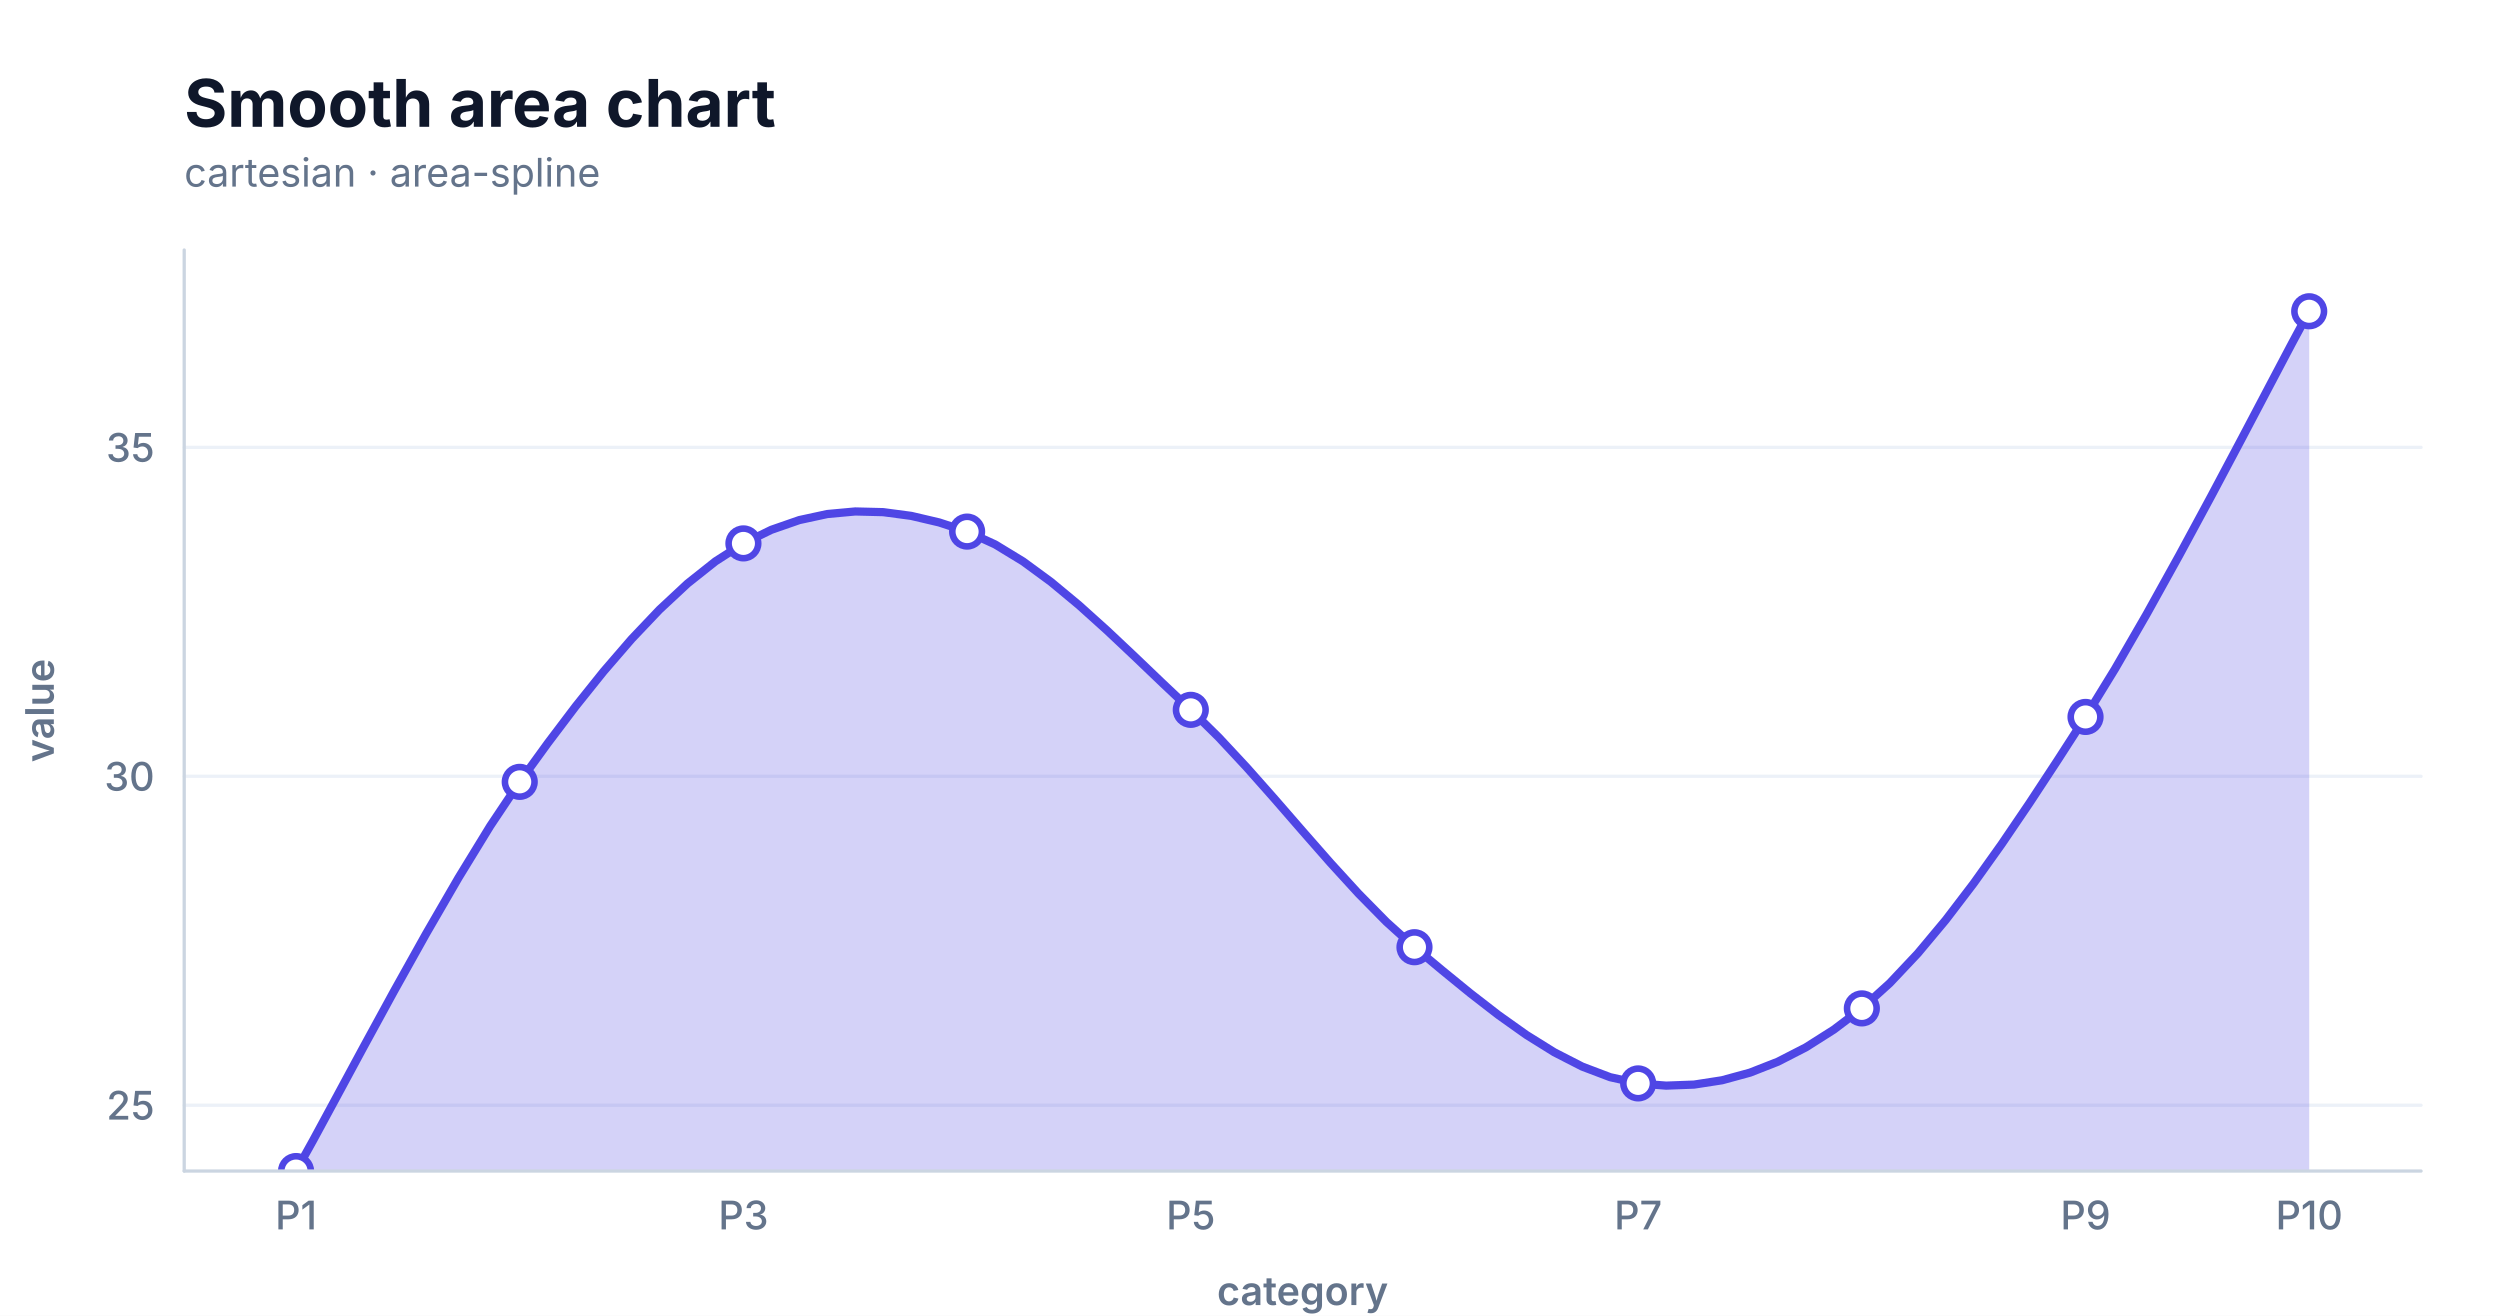
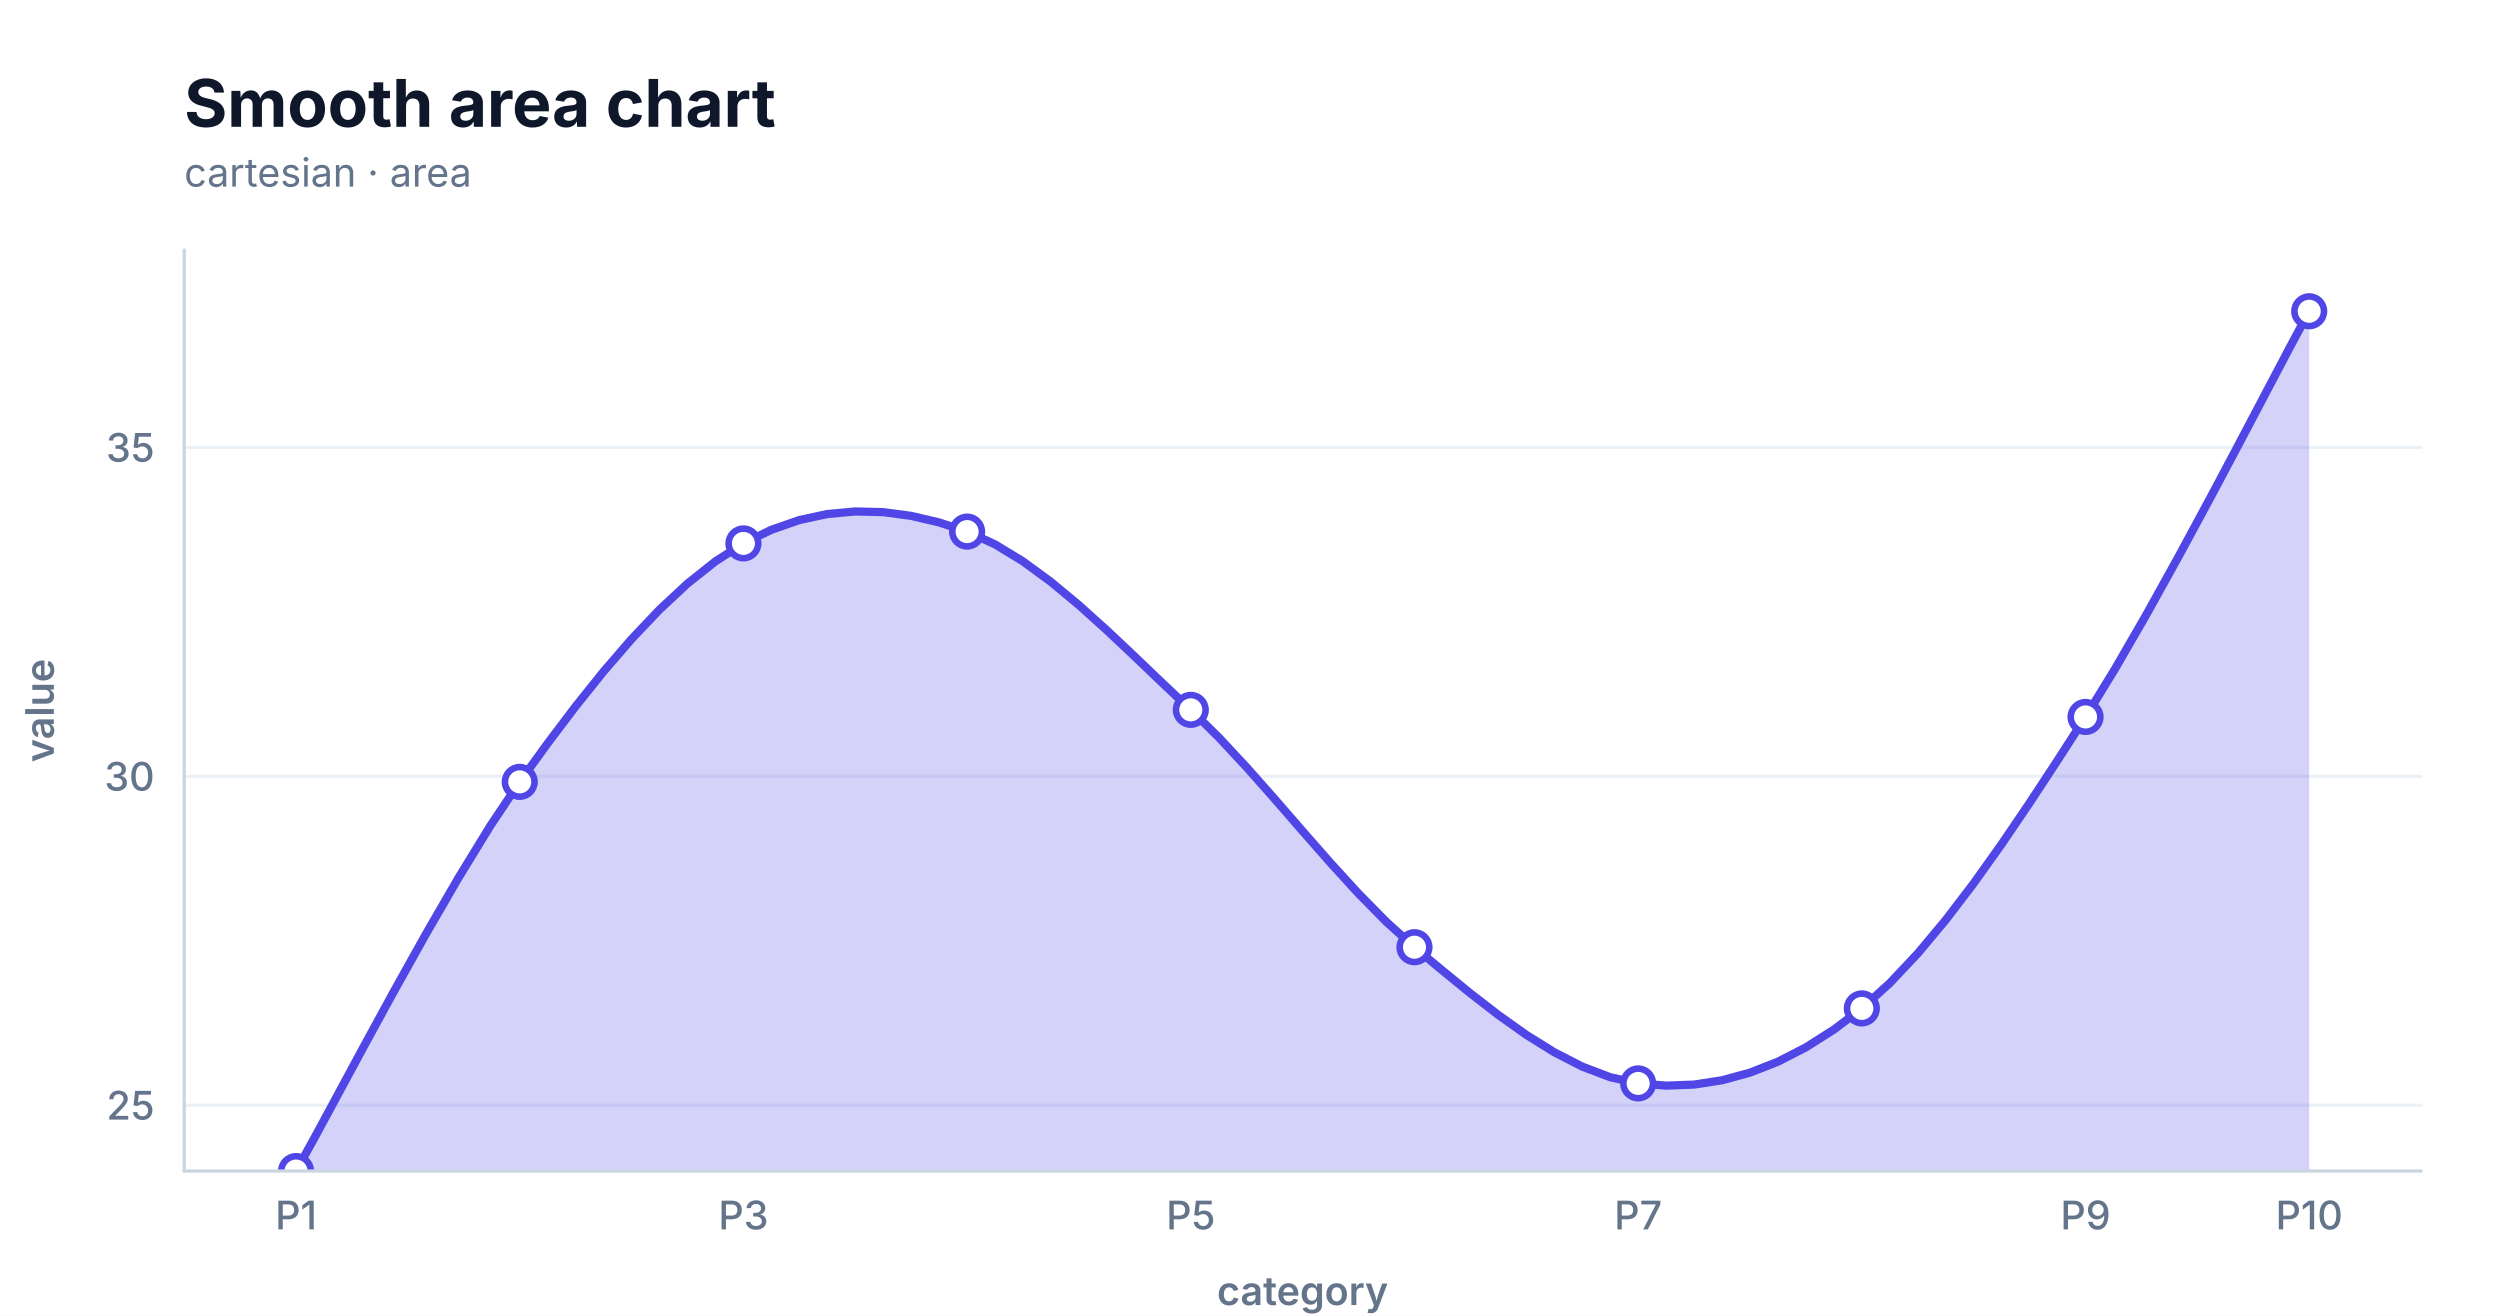
<svg xmlns="http://www.w3.org/2000/svg" width="760" height="400" viewBox="0 0 760 400" role="img" aria-labelledby="title description">
  <defs>
    <clipPath id="clip-1">
      <rect x="56" y="76" width="680" height="280" />
    </clipPath>
  </defs>
  <rect width="100%" height="100%" fill="#ffffff" />
  <g data-scene-node="scene:root">
    <line data-scene-node="axis-y:grid:0" opacity="0.82" x1="56" y1="336" x2="736" y2="336" fill="none" stroke="#e8eef6" stroke-width="1" stroke-linecap="round" />
    <line data-scene-node="axis-y:grid:1" opacity="0.82" x1="56" y1="236" x2="736" y2="236" fill="none" stroke="#e8eef6" stroke-width="1" stroke-linecap="round" />
    <line data-scene-node="axis-y:grid:2" opacity="0.82" x1="56" y1="136" x2="736" y2="136" fill="none" stroke="#e8eef6" stroke-width="1" stroke-linecap="round" />
    <g data-scene-node="layer-0:group" clip-path="url(#clip-1)">
      <path data-scene-node="layer-0:smooth-area" d="M 90 836 L 90 356 L 95.246 346.559 L 102.219 333.666 L 110.52 318.284 L 119.75 301.374 L 129.512 283.897 L 139.406 266.816 L 149.035 251.091 L 158 237.686 L 166.5 225.961 L 175 214.727 L 183.5 204.118 L 192 194.271 L 200.5 185.32 L 209 177.4 L 217.5 170.647 L 226 165.196 L 234.5 161.055 L 243 158.1 L 251.5 156.264 L 260 155.484 L 268.5 155.693 L 277 156.826 L 285.5 158.819 L 294 161.606 L 302.5 165.492 L 311 170.669 L 319.5 176.905 L 328 183.965 L 336.5 191.618 L 345 199.629 L 353.5 207.765 L 362 215.793 L 370.5 224.163 L 379 233.29 L 387.5 242.888 L 396 252.672 L 404.5 262.356 L 413 271.654 L 421.5 280.282 L 430 287.953 L 438.5 295.039 L 447 301.972 L 455.5 308.555 L 464 314.592 L 472.5 319.887 L 481 324.244 L 489.5 327.467 L 498 329.36 L 506.5 330.031 L 515 329.715 L 523.5 328.402 L 532 326.083 L 540.5 322.747 L 549 318.387 L 557.5 312.992 L 566 306.554 L 574.5 298.864 L 583 289.843 L 591.5 279.672 L 600 268.534 L 608.5 256.611 L 617 244.084 L 625.5 231.137 L 634 217.95 L 642.965 203.353 L 652.594 186.669 L 662.488 168.826 L 672.25 150.749 L 681.48 133.364 L 689.781 117.598 L 696.754 104.375 L 702 94.623 L 702 836 Z" fill="#4f46e53d" />
      <path data-scene-node="layer-0:smooth-line" d="M 90 356 L 95.246 346.559 L 102.219 333.666 L 110.52 318.284 L 119.75 301.374 L 129.512 283.897 L 139.406 266.816 L 149.035 251.091 L 158 237.686 L 166.5 225.961 L 175 214.727 L 183.5 204.118 L 192 194.271 L 200.5 185.32 L 209 177.4 L 217.5 170.647 L 226 165.196 L 234.5 161.055 L 243 158.1 L 251.5 156.264 L 260 155.484 L 268.5 155.693 L 277 156.826 L 285.5 158.819 L 294 161.606 L 302.5 165.492 L 311 170.669 L 319.5 176.905 L 328 183.965 L 336.5 191.618 L 345 199.629 L 353.5 207.765 L 362 215.793 L 370.5 224.163 L 379 233.29 L 387.5 242.888 L 396 252.672 L 404.5 262.356 L 413 271.654 L 421.5 280.282 L 430 287.953 L 438.5 295.039 L 447 301.972 L 455.5 308.555 L 464 314.592 L 472.5 319.887 L 481 324.244 L 489.5 327.467 L 498 329.36 L 506.5 330.031 L 515 329.715 L 523.5 328.402 L 532 326.083 L 540.5 322.747 L 549 318.387 L 557.5 312.992 L 566 306.554 L 574.5 298.864 L 583 289.843 L 591.5 279.672 L 600 268.534 L 608.5 256.611 L 617 244.084 L 625.5 231.137 L 634 217.95 L 642.965 203.353 L 652.594 186.669 L 662.488 168.826 L 672.25 150.749 L 681.48 133.364 L 689.781 117.598 L 696.754 104.375 L 702 94.623" fill="none" stroke="#4f46e5" stroke-width="2.5" stroke-linecap="round" stroke-linejoin="round" />
      <circle data-scene-node="layer-0:smooth-point:0" cx="90" cy="356" r="4.5" fill="#ffffff" stroke="#4f46e5" stroke-width="2" />
      <circle data-scene-node="layer-0:smooth-point:1" cx="158" cy="237.686" r="4.5" fill="#ffffff" stroke="#4f46e5" stroke-width="2" />
      <circle data-scene-node="layer-0:smooth-point:2" cx="226" cy="165.196" r="4.5" fill="#ffffff" stroke="#4f46e5" stroke-width="2" />
      <circle data-scene-node="layer-0:smooth-point:3" cx="294" cy="161.606" r="4.5" fill="#ffffff" stroke="#4f46e5" stroke-width="2" />
      <circle data-scene-node="layer-0:smooth-point:4" cx="362" cy="215.793" r="4.5" fill="#ffffff" stroke="#4f46e5" stroke-width="2" />
      <circle data-scene-node="layer-0:smooth-point:5" cx="430" cy="287.953" r="4.5" fill="#ffffff" stroke="#4f46e5" stroke-width="2" />
      <circle data-scene-node="layer-0:smooth-point:6" cx="498" cy="329.36" r="4.5" fill="#ffffff" stroke="#4f46e5" stroke-width="2" />
      <circle data-scene-node="layer-0:smooth-point:7" cx="566" cy="306.554" r="4.5" fill="#ffffff" stroke="#4f46e5" stroke-width="2" />
      <circle data-scene-node="layer-0:smooth-point:8" cx="634" cy="217.95" r="4.5" fill="#ffffff" stroke="#4f46e5" stroke-width="2" />
      <circle data-scene-node="layer-0:smooth-point:9" cx="702" cy="94.623" r="4.5" fill="#ffffff" stroke="#4f46e5" stroke-width="2" />
    </g>
    <line data-scene-node="axis-x:line" x1="56" y1="356" x2="736" y2="356" fill="none" stroke="#cbd5e1" stroke-width="1" stroke-linecap="round" />
    <line data-scene-node="axis-y:line" x1="56" y1="76" x2="56" y2="356" fill="none" stroke="#cbd5e1" stroke-width="1" stroke-linecap="round" />
    <text data-scene-node="axis-x:label:0" x="90" y="365" fill="#64748b" font-family="Inter, ui-sans-serif, system-ui, -apple-system, BlinkMacSystemFont, &quot;Segoe UI&quot;, sans-serif" font-size="12" font-weight="500" text-anchor="middle" dominant-baseline="text-before-edge">P1</text>
    <text data-scene-node="axis-x:label:1" x="226" y="365" fill="#64748b" font-family="Inter, ui-sans-serif, system-ui, -apple-system, BlinkMacSystemFont, &quot;Segoe UI&quot;, sans-serif" font-size="12" font-weight="500" text-anchor="middle" dominant-baseline="text-before-edge">P3</text>
    <text data-scene-node="axis-x:label:2" x="362" y="365" fill="#64748b" font-family="Inter, ui-sans-serif, system-ui, -apple-system, BlinkMacSystemFont, &quot;Segoe UI&quot;, sans-serif" font-size="12" font-weight="500" text-anchor="middle" dominant-baseline="text-before-edge">P5</text>
    <text data-scene-node="axis-x:label:3" x="498" y="365" fill="#64748b" font-family="Inter, ui-sans-serif, system-ui, -apple-system, BlinkMacSystemFont, &quot;Segoe UI&quot;, sans-serif" font-size="12" font-weight="500" text-anchor="middle" dominant-baseline="text-before-edge">P7</text>
    <text data-scene-node="axis-x:label:4" x="634" y="365" fill="#64748b" font-family="Inter, ui-sans-serif, system-ui, -apple-system, BlinkMacSystemFont, &quot;Segoe UI&quot;, sans-serif" font-size="12" font-weight="500" text-anchor="middle" dominant-baseline="text-before-edge">P9</text>
    <text data-scene-node="axis-x:label:5" x="702" y="365" fill="#64748b" font-family="Inter, ui-sans-serif, system-ui, -apple-system, BlinkMacSystemFont, &quot;Segoe UI&quot;, sans-serif" font-size="12" font-weight="500" text-anchor="middle" dominant-baseline="text-before-edge">P10</text>
    <text data-scene-node="axis-x:title" x="396" y="388" fill="#64748b" font-family="Inter, ui-sans-serif, system-ui, -apple-system, BlinkMacSystemFont, &quot;Segoe UI&quot;, sans-serif" font-size="12" font-weight="600" text-anchor="middle" dominant-baseline="text-before-edge">category</text>
    <text data-scene-node="axis-y:label:0" x="47" y="336" fill="#64748b" font-family="Inter, ui-sans-serif, system-ui, -apple-system, BlinkMacSystemFont, &quot;Segoe UI&quot;, sans-serif" font-size="12" font-weight="500" text-anchor="end" dominant-baseline="central">25</text>
    <text data-scene-node="axis-y:label:1" x="47" y="236" fill="#64748b" font-family="Inter, ui-sans-serif, system-ui, -apple-system, BlinkMacSystemFont, &quot;Segoe UI&quot;, sans-serif" font-size="12" font-weight="500" text-anchor="end" dominant-baseline="central">30</text>
    <text data-scene-node="axis-y:label:2" x="47" y="136" fill="#64748b" font-family="Inter, ui-sans-serif, system-ui, -apple-system, BlinkMacSystemFont, &quot;Segoe UI&quot;, sans-serif" font-size="12" font-weight="500" text-anchor="end" dominant-baseline="central">35</text>
    <text data-scene-node="axis-y:title" x="12" y="216" fill="#64748b" font-family="Inter, ui-sans-serif, system-ui, -apple-system, BlinkMacSystemFont, &quot;Segoe UI&quot;, sans-serif" font-size="12" font-weight="600" text-anchor="middle" dominant-baseline="central" transform="rotate(-90 12 216)">value</text>
    <text data-scene-node="chart:title" x="56" y="24" fill="#0f172a" font-family="Inter, ui-sans-serif, system-ui, -apple-system, BlinkMacSystemFont, &quot;Segoe UI&quot;, sans-serif" font-size="20" font-weight="700" text-anchor="start" dominant-baseline="text-before-edge">Smooth area chart</text>
-     <text data-scene-node="chart:subtitle" x="56" y="48" fill="#64748b" font-family="Inter, ui-sans-serif, system-ui, -apple-system, BlinkMacSystemFont, &quot;Segoe UI&quot;, sans-serif" font-size="12" font-weight="400" text-anchor="start" dominant-baseline="text-before-edge">cartesian · area-spline</text>
+     <text data-scene-node="chart:subtitle" x="56" y="48" fill="#64748b" font-family="Inter, ui-sans-serif, system-ui, -apple-system, BlinkMacSystemFont, &quot;Segoe UI&quot;, sans-serif" font-size="12" font-weight="400" text-anchor="start" dominant-baseline="text-before-edge">cartesian · area</text>
  </g>
</svg>
